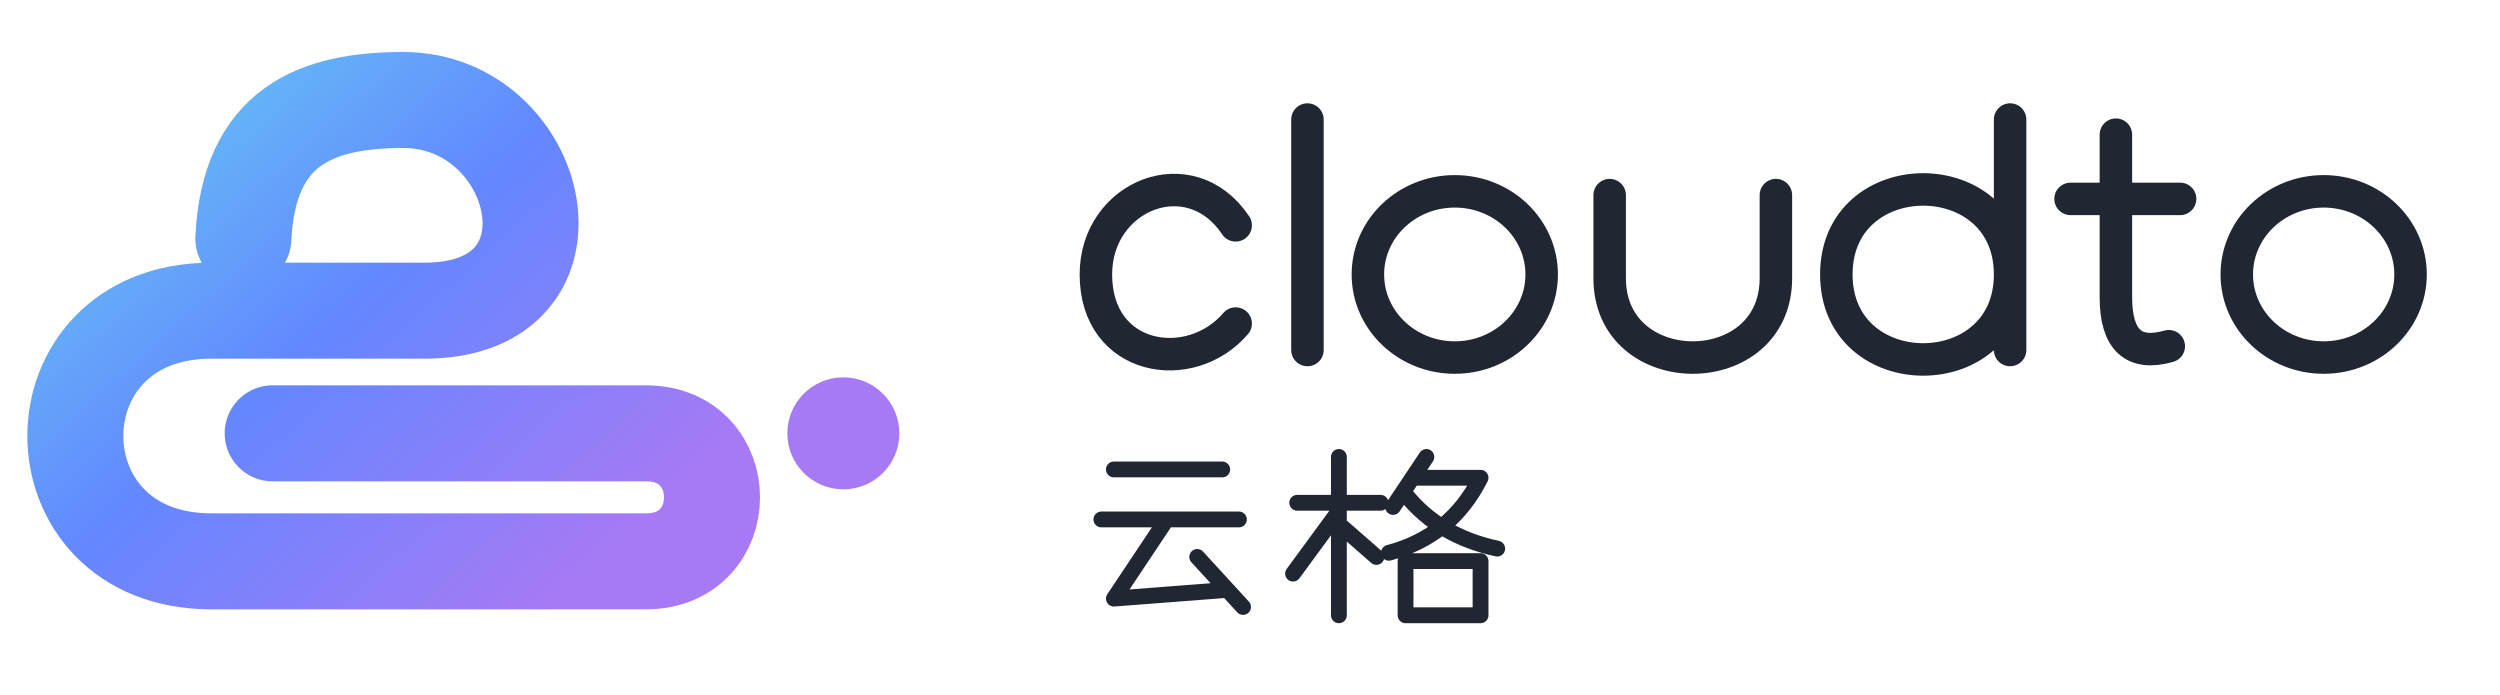
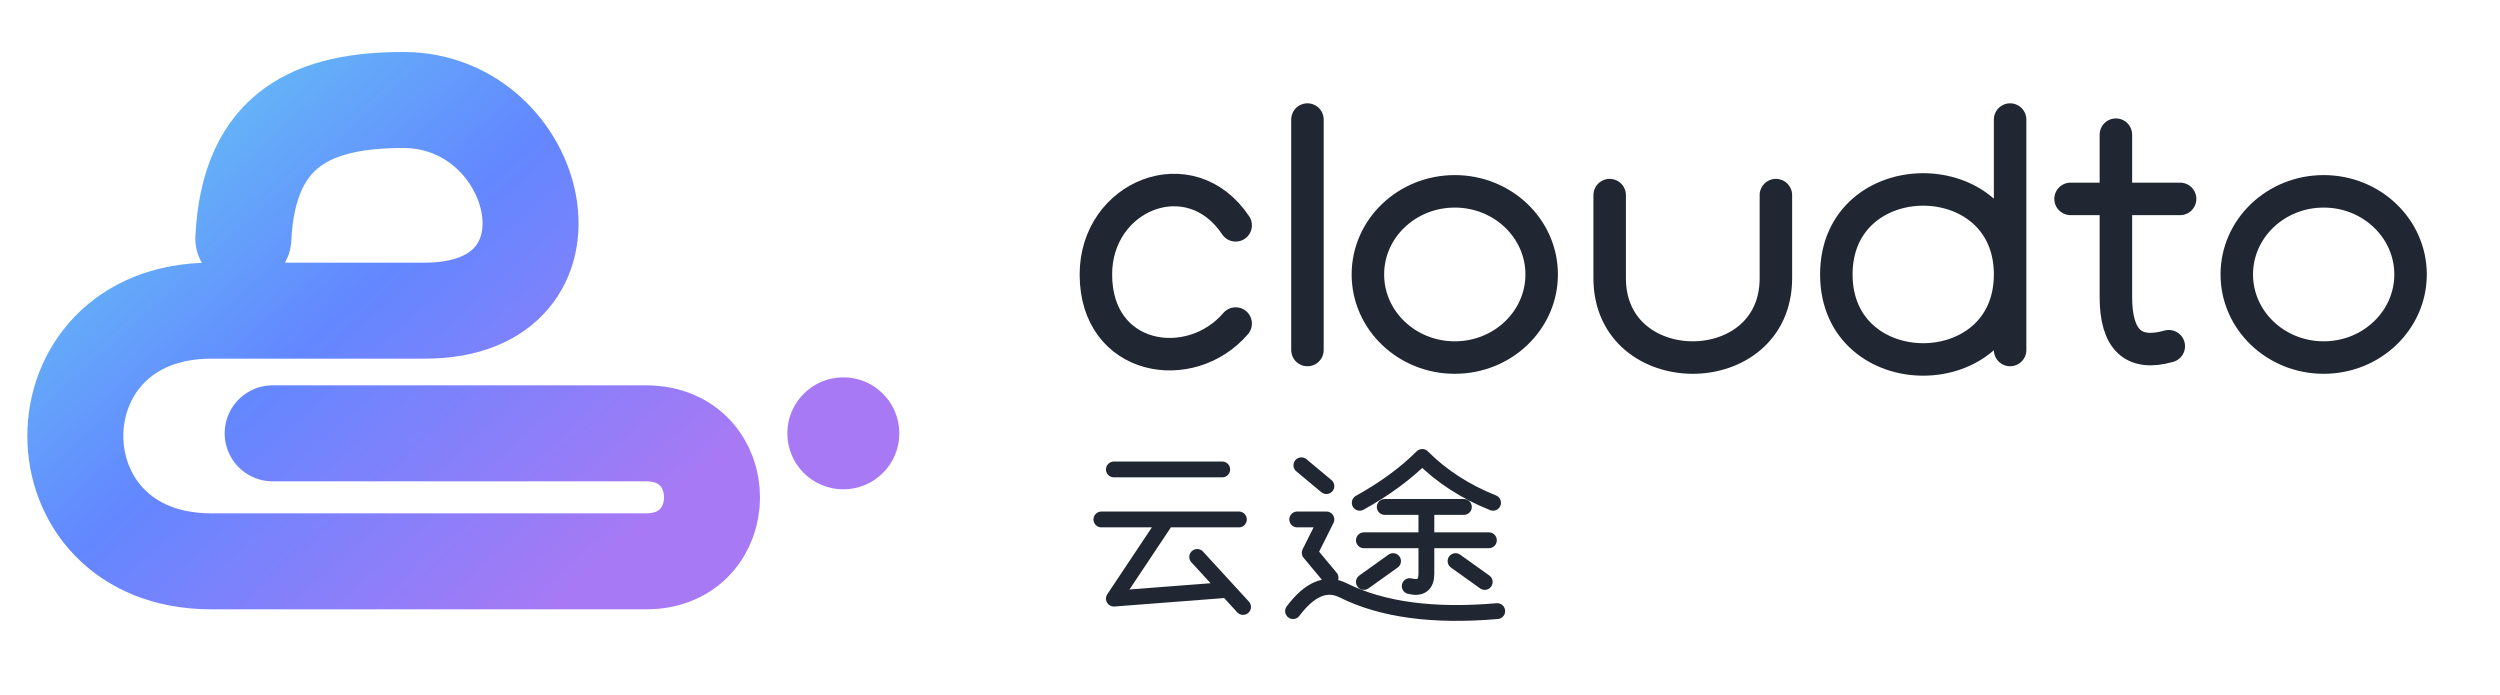
- <svg xmlns="http://www.w3.org/2000/svg" viewBox="0 0 900 250" role="img" aria-label="cloudto 云格">
+ <svg xmlns="http://www.w3.org/2000/svg" viewBox="0 0 900 250" role="img" aria-label="cloudto 云途">
  <defs>
    <linearGradient id="ct-gradient" x1="0" y1="0" x2="1" y2="0.8">
      <stop stop-color="#65C9F4" />
      <stop offset=".48" stop-color="#6387FF" />
      <stop offset="1" stop-color="#A879F5" />
    </linearGradient>
    <linearGradient id="ct-soft" x1="0" y1="0" x2="1" y2="1">
      <stop stop-color="#65C9F4" stop-opacity=".2" />
      <stop offset="1" stop-color="#A879F5" stop-opacity=".06" />
    </linearGradient>
  </defs>
  <g transform="translate(6 12) scale(.96)">
    <path class="" d="M85 77 C87 35 112 25 145 25 C197 25 216 104 153 104 H73 C5 104 5 198 73 198 H236 C269 198 269 150 236 150 H96" pathLength="810" fill="none" stroke="url(#ct-gradient)" stroke-width="36" stroke-linecap="round" stroke-linejoin="round" />
    <circle class="" cx="310" cy="150" r="21" fill="#A879F5" />
  </g>
  <g transform="translate(385 24) scale(1.36)">
    <g fill="none" stroke="#202632" stroke-width="8.6" stroke-linecap="round" stroke-linejoin="round">
      <path d="M44 42 C32 24 7 34 7 55 C7 78 32 82 44 68 M63 14 V75" />
      <ellipse cx="102" cy="55" rx="23" ry="22" />
      <path d="M143 34 V56 C143 84 187 84 187 56 V34 M249 14 V75 M249 55 C249 25 203 25 203 55 C203 85 249 85 249 55 M277 18 V61 Q277 78 291 74 M265 35 H294" />
      <ellipse cx="332" cy="55" rx="23" ry="22" />
    </g>
  </g>
  <g transform="translate(392 160) scale(1.5)">
    <g fill="none" stroke="#202632" stroke-width="3.8" stroke-linecap="round" stroke-linejoin="round">
      <path d="M6 6 H32 M3 18 H36 M18 19 L6 37 L32 35 M26 27 L37 39" />
-       <path d="M60 3 V41 M50 14 H70 M60 16 L49 31 M61 20 L69 27 M81 3 L73 15 M79 8 H94 Q87 22 72 26 M76 12 Q84 22 98 25 M76 28 H94 V41 H76 Z" />
+       <path d="M51 5 L57 10 M50 18 H57 L53 26 L58 32 M49 40 Q55 32 61 35 Q75 42 98 40 M65 14 Q74 9 80 3 Q87 10 97 14 M71 15 H90 M66 23 H96 M81 15 V31 Q81 35 77 34 M73 28 L66 33 M88 28 L95 33" />
    </g>
  </g>
</svg>
